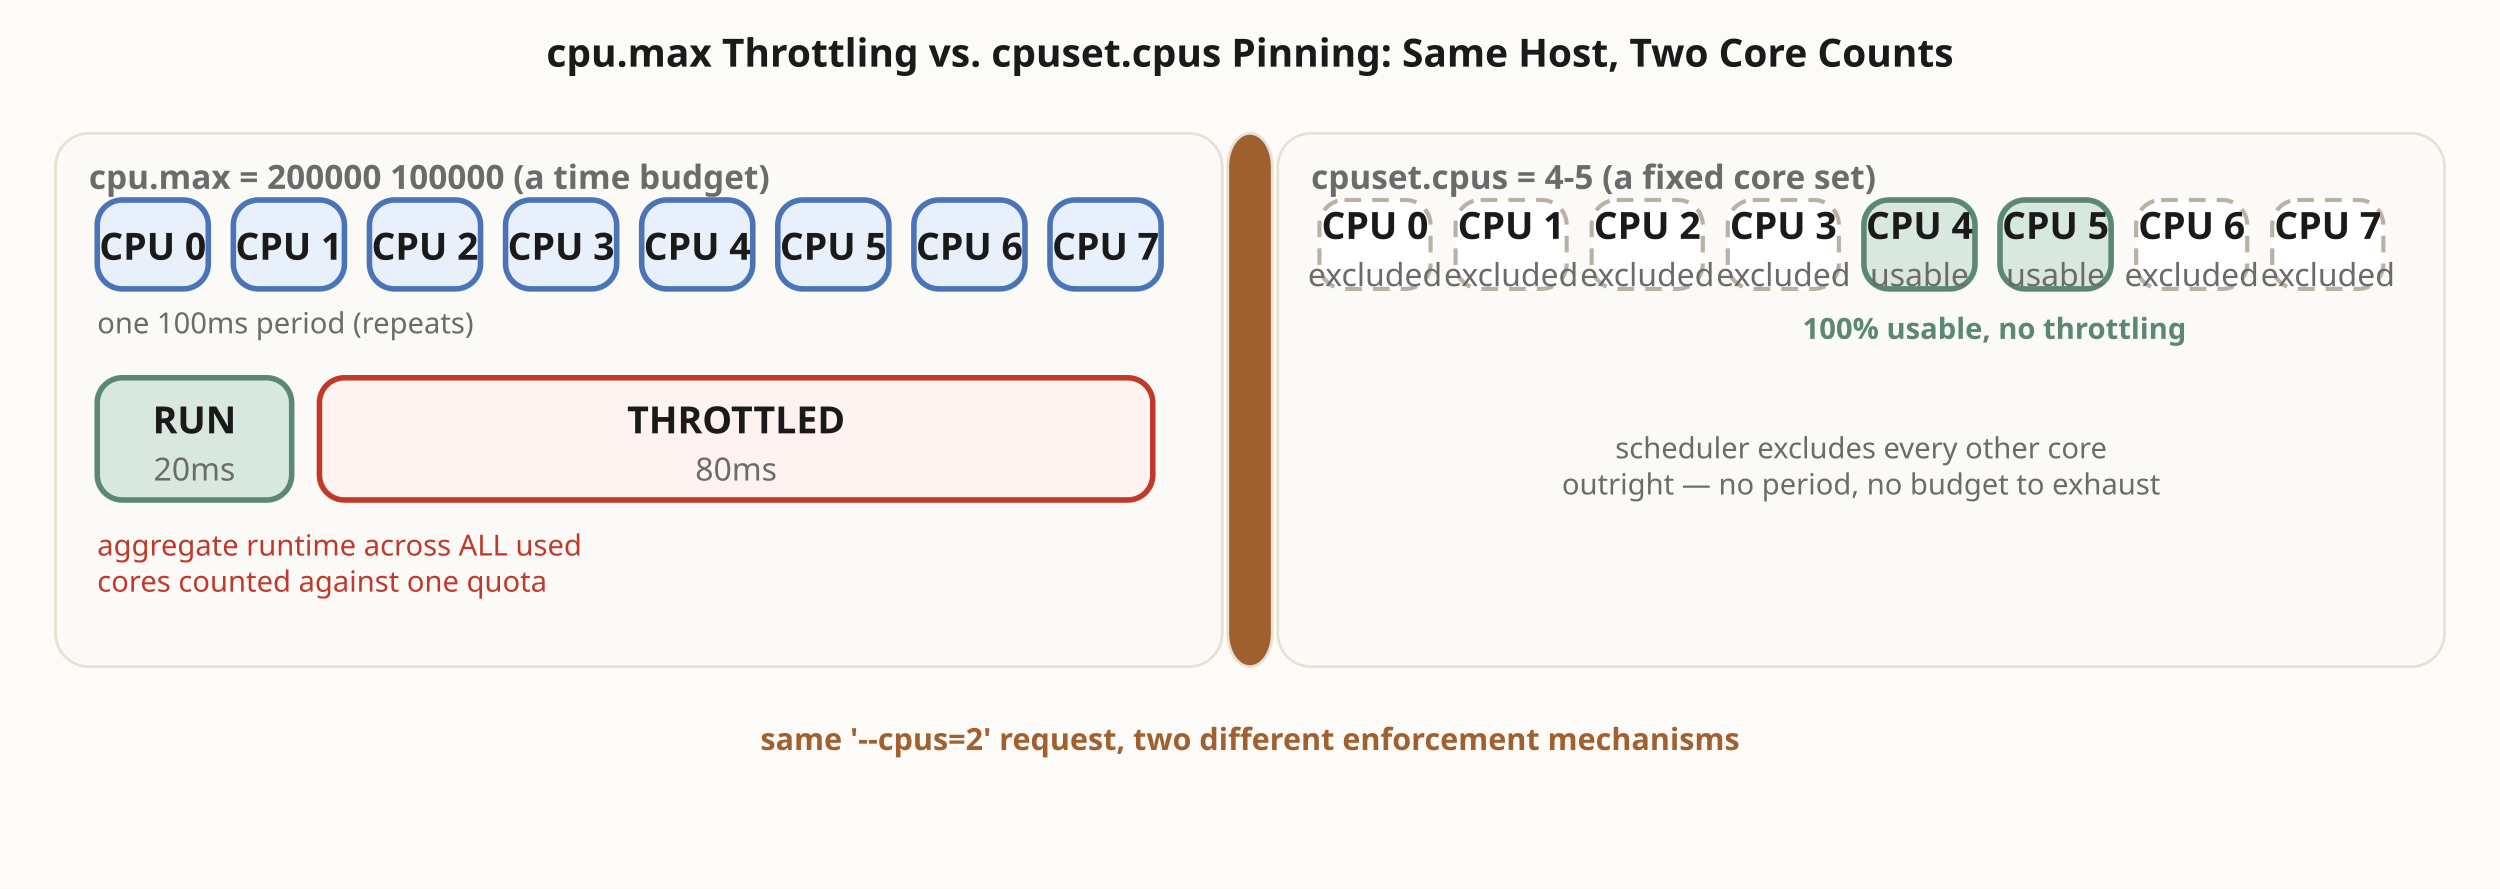
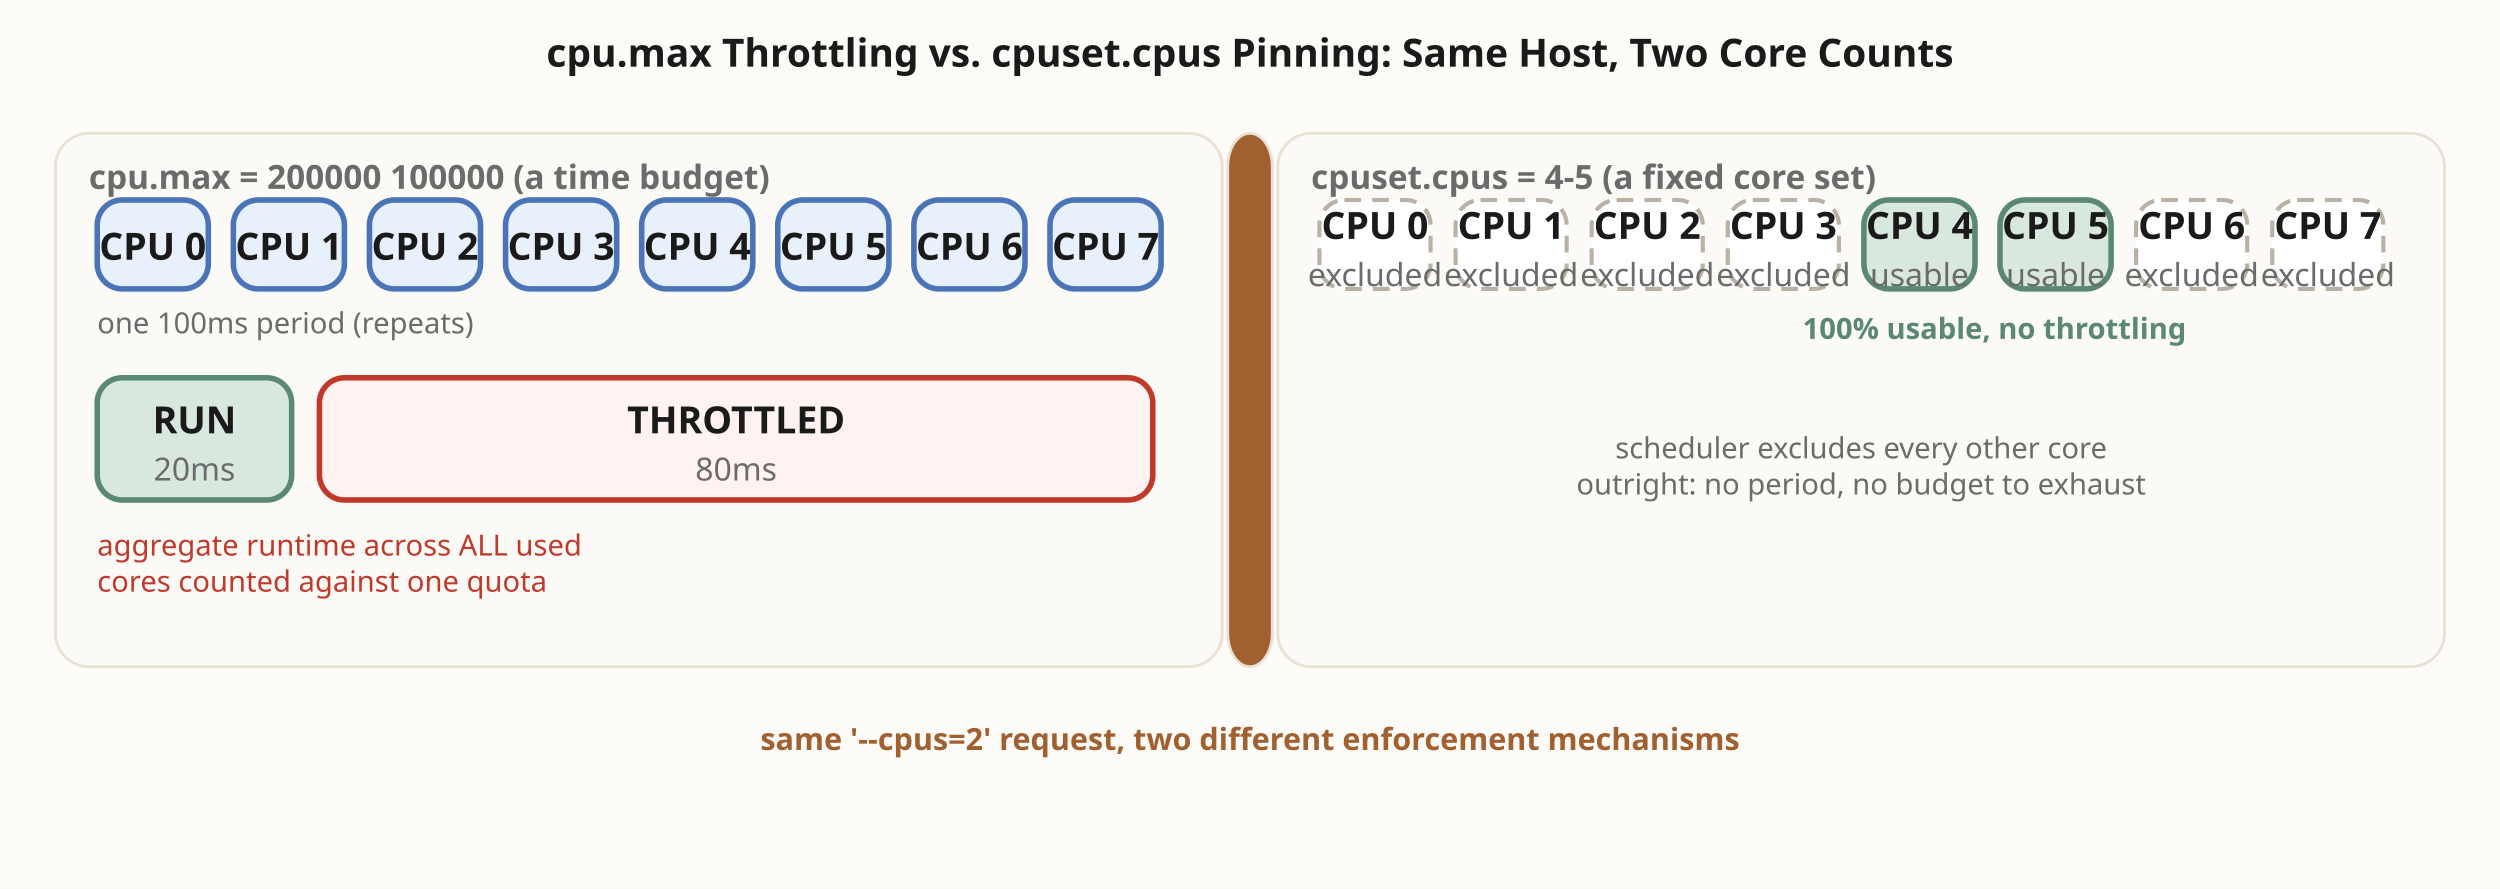
<svg xmlns="http://www.w3.org/2000/svg" viewBox="0 0 900 320" font-family="'Red Hat Text', system-ui, sans-serif" role="img">
  <rect x="0" y="0" width="900" height="320" fill="#fdfbf7" />
  <defs>
    <marker id="a" viewBox="0 0 10 10" refX="8.5" refY="5" markerWidth="9" markerHeight="9" orient="auto-start-reverse">
      <path d="M0,0 L10,5 L0,10 z" fill="#2d2d2d" />
    </marker>
    <marker id="am" viewBox="0 0 10 10" refX="8.5" refY="5" markerWidth="9" markerHeight="9" orient="auto-start-reverse">
      <path d="M0,0 L10,5 L0,10 z" fill="#c0392b" />
    </marker>
  </defs>
  <rect x="20" y="48" width="420" height="192" rx="12" fill="#fbfaf6" stroke="#e8e1d3" />
  <text x="32" y="68" font-size="12" font-weight="700" fill="#6b6b6b">cpu.max = 200000 100000 (a time budget)</text>
  <rect x="460" y="48" width="420" height="192" rx="12" fill="#fbfaf6" stroke="#e8e1d3" />
  <text x="472" y="68" font-size="12" font-weight="700" fill="#6b6b6b">cpuset.cpus = 4-5 (a fixed core set)</text>
  <rect x="442" y="48" width="16" height="192" rx="12" fill="#a06030" stroke="#e8e1d3" />
  <rect x="35" y="72" width="40" height="32" rx="9" fill="#e8f0fb" stroke="#4a73b8" stroke-width="2" />
  <text x="55.0" y="93.5" font-size="13.5" font-weight="700" fill="#1a1a1a" text-anchor="middle">CPU 0</text>
  <rect x="84" y="72" width="40" height="32" rx="9" fill="#e8f0fb" stroke="#4a73b8" stroke-width="2" />
  <text x="104.0" y="93.5" font-size="13.5" font-weight="700" fill="#1a1a1a" text-anchor="middle">CPU 1</text>
  <rect x="133" y="72" width="40" height="32" rx="9" fill="#e8f0fb" stroke="#4a73b8" stroke-width="2" />
  <text x="153.0" y="93.5" font-size="13.5" font-weight="700" fill="#1a1a1a" text-anchor="middle">CPU 2</text>
  <rect x="182" y="72" width="40" height="32" rx="9" fill="#e8f0fb" stroke="#4a73b8" stroke-width="2" />
  <text x="202.0" y="93.5" font-size="13.5" font-weight="700" fill="#1a1a1a" text-anchor="middle">CPU 3</text>
  <rect x="231" y="72" width="40" height="32" rx="9" fill="#e8f0fb" stroke="#4a73b8" stroke-width="2" />
  <text x="251.0" y="93.5" font-size="13.5" font-weight="700" fill="#1a1a1a" text-anchor="middle">CPU 4</text>
  <rect x="280" y="72" width="40" height="32" rx="9" fill="#e8f0fb" stroke="#4a73b8" stroke-width="2" />
  <text x="300.0" y="93.5" font-size="13.5" font-weight="700" fill="#1a1a1a" text-anchor="middle">CPU 5</text>
  <rect x="329" y="72" width="40" height="32" rx="9" fill="#e8f0fb" stroke="#4a73b8" stroke-width="2" />
  <text x="349.0" y="93.5" font-size="13.5" font-weight="700" fill="#1a1a1a" text-anchor="middle">CPU 6</text>
  <rect x="378" y="72" width="40" height="32" rx="9" fill="#e8f0fb" stroke="#4a73b8" stroke-width="2" />
  <text x="398.0" y="93.5" font-size="13.5" font-weight="700" fill="#1a1a1a" text-anchor="middle">CPU 7</text>
  <rect x="475" y="72" width="40" height="32" rx="9" fill="#ffffff" stroke="#b9b2a4" stroke-width="1.5" stroke-dasharray="6 4" />
  <text x="495.0" y="86.0" font-size="13.5" font-weight="700" fill="#1a1a1a" text-anchor="middle">CPU 0</text>
  <text x="495.0" y="103.0" font-size="11.5" fill="#6b6b6b" text-anchor="middle">excluded</text>
  <rect x="524" y="72" width="40" height="32" rx="9" fill="#ffffff" stroke="#b9b2a4" stroke-width="1.5" stroke-dasharray="6 4" />
  <text x="544.0" y="86.0" font-size="13.5" font-weight="700" fill="#1a1a1a" text-anchor="middle">CPU 1</text>
  <text x="544.0" y="103.0" font-size="11.5" fill="#6b6b6b" text-anchor="middle">excluded</text>
  <rect x="573" y="72" width="40" height="32" rx="9" fill="#ffffff" stroke="#b9b2a4" stroke-width="1.5" stroke-dasharray="6 4" />
  <text x="593.0" y="86.0" font-size="13.5" font-weight="700" fill="#1a1a1a" text-anchor="middle">CPU 2</text>
  <text x="593.0" y="103.0" font-size="11.5" fill="#6b6b6b" text-anchor="middle">excluded</text>
  <rect x="622" y="72" width="40" height="32" rx="9" fill="#ffffff" stroke="#b9b2a4" stroke-width="1.5" stroke-dasharray="6 4" />
  <text x="642.0" y="86.0" font-size="13.5" font-weight="700" fill="#1a1a1a" text-anchor="middle">CPU 3</text>
  <text x="642.0" y="103.0" font-size="11.5" fill="#6b6b6b" text-anchor="middle">excluded</text>
  <rect x="671" y="72" width="40" height="32" rx="9" fill="#d8e8df" stroke="#5a8870" stroke-width="2" />
  <text x="691.0" y="86.0" font-size="13.5" font-weight="700" fill="#1a1a1a" text-anchor="middle">CPU 4</text>
  <text x="691.0" y="103.0" font-size="11.5" fill="#6b6b6b" text-anchor="middle">usable</text>
  <rect x="720" y="72" width="40" height="32" rx="9" fill="#d8e8df" stroke="#5a8870" stroke-width="2" />
  <text x="740.0" y="86.0" font-size="13.5" font-weight="700" fill="#1a1a1a" text-anchor="middle">CPU 5</text>
  <text x="740.0" y="103.0" font-size="11.5" fill="#6b6b6b" text-anchor="middle">usable</text>
  <rect x="769" y="72" width="40" height="32" rx="9" fill="#ffffff" stroke="#b9b2a4" stroke-width="1.5" stroke-dasharray="6 4" />
  <text x="789.0" y="86.0" font-size="13.5" font-weight="700" fill="#1a1a1a" text-anchor="middle">CPU 6</text>
  <text x="789.0" y="103.0" font-size="11.5" fill="#6b6b6b" text-anchor="middle">excluded</text>
  <rect x="818" y="72" width="40" height="32" rx="9" fill="#ffffff" stroke="#b9b2a4" stroke-width="1.5" stroke-dasharray="6 4" />
  <text x="838.0" y="86.0" font-size="13.5" font-weight="700" fill="#1a1a1a" text-anchor="middle">CPU 7</text>
  <text x="838.0" y="103.0" font-size="11.5" fill="#6b6b6b" text-anchor="middle">excluded</text>
  <rect x="35" y="136" width="70" height="44" rx="9" fill="#d8e8df" stroke="#5a8870" stroke-width="2" />
  <text x="70.0" y="156.0" font-size="13.5" font-weight="700" fill="#1a1a1a" text-anchor="middle">RUN</text>
  <text x="70.0" y="173.0" font-size="11.5" fill="#6b6b6b" text-anchor="middle">20ms</text>
  <rect x="115" y="136" width="300" height="44" rx="9" fill="#fef3f0" stroke="#c0392b" stroke-width="2" />
  <text x="265.0" y="156.0" font-size="13.5" font-weight="700" fill="#1a1a1a" text-anchor="middle">THROTTLED</text>
  <text x="265.0" y="173.0" font-size="11.5" fill="#6b6b6b" text-anchor="middle">80ms</text>
  <text x="450" y="24" font-size="14" fill="#1a1a1a" text-anchor="middle" font-weight="700">cpu.max Throttling vs. cpuset.cpus Pinning: Same Host, Two Core Counts</text>
  <text x="35" y="120" font-size="10.5" fill="#6b6b6b" text-anchor="start">one 100ms period (repeats)</text>
  <text x="35" y="200" font-size="10.5" fill="#c0392b" text-anchor="start">aggregate runtime across ALL used</text>
  <text x="35" y="213" font-size="10.5" fill="#c0392b" text-anchor="start">cores counted against one quota</text>
  <text x="718" y="122" font-size="10.5" fill="#5a8870" text-anchor="middle" font-weight="700">100% usable, no throttling</text>
  <text x="670" y="165" font-size="10.5" fill="#6b6b6b" text-anchor="middle">scheduler excludes every other core</text>
-   <text x="670" y="178" font-size="10.5" fill="#6b6b6b" text-anchor="middle">outright — no period, no budget to exhaust</text>
+   <text x="670" y="178" font-size="10.5" fill="#6b6b6b" text-anchor="middle">outright: no period, no budget to exhaust</text>
  <text x="450" y="270" font-size="11" fill="#a06030" text-anchor="middle" font-weight="700">same '--cpus=2' request, two different enforcement mechanisms</text>
</svg>
